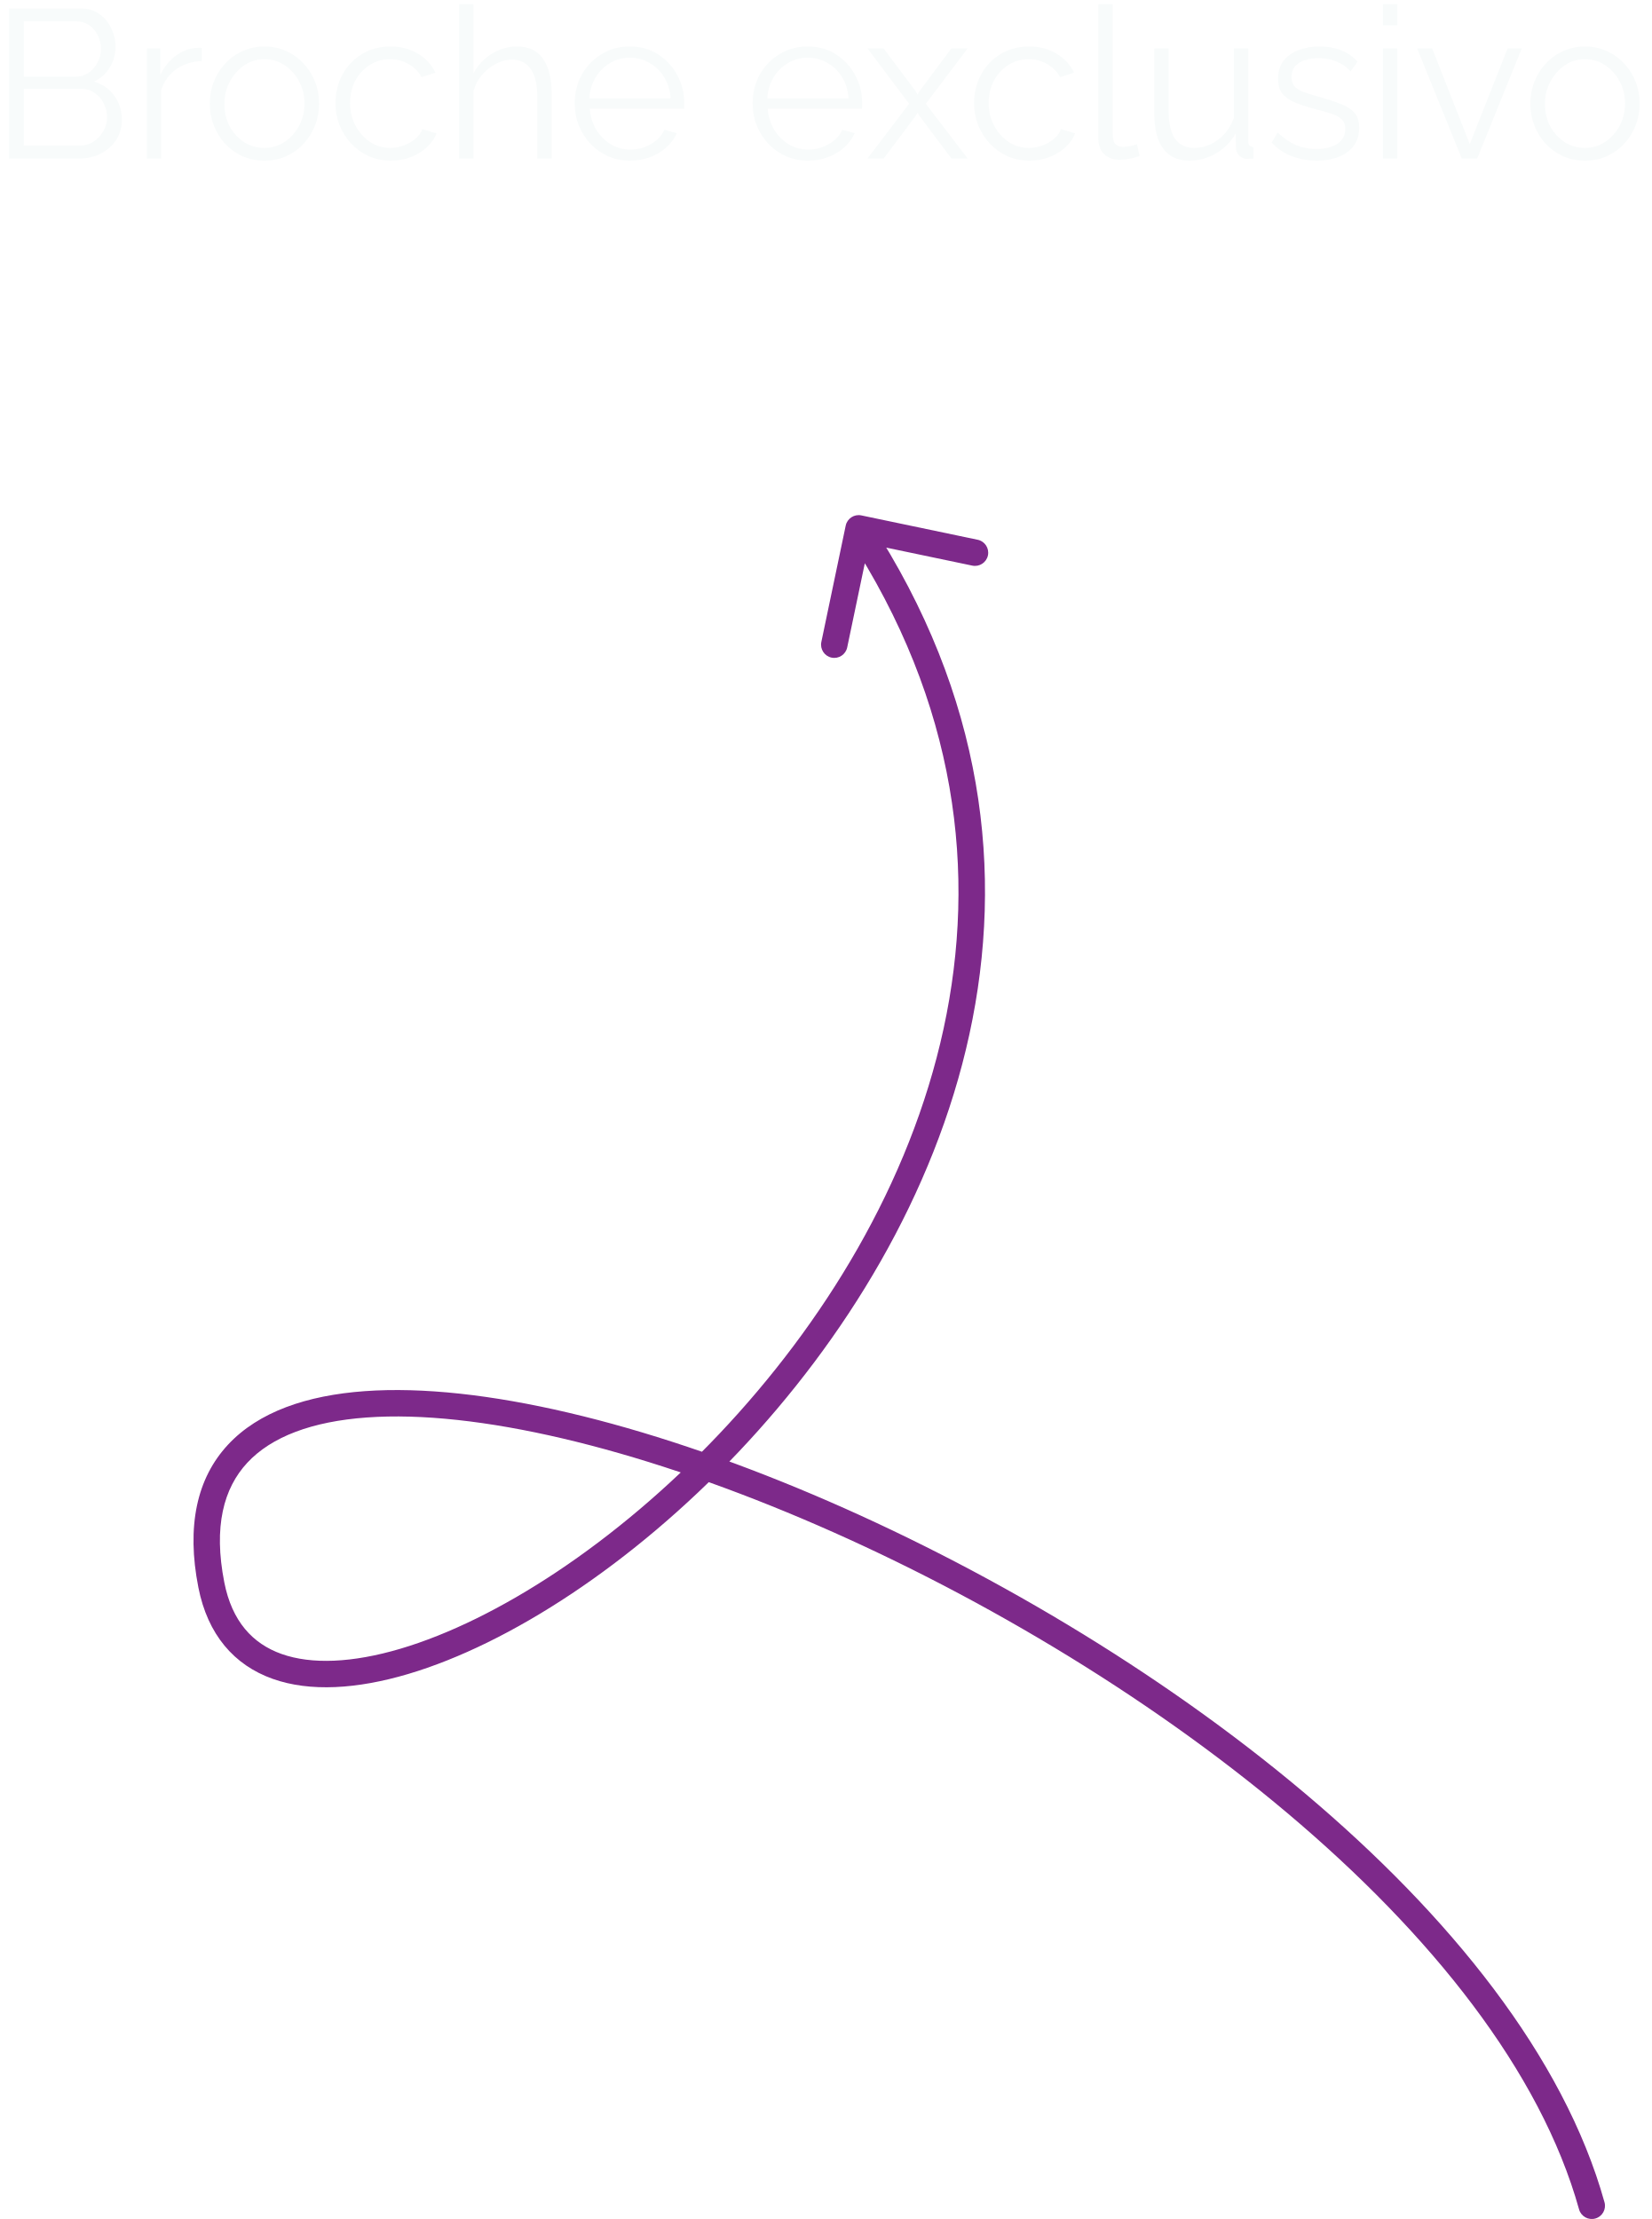
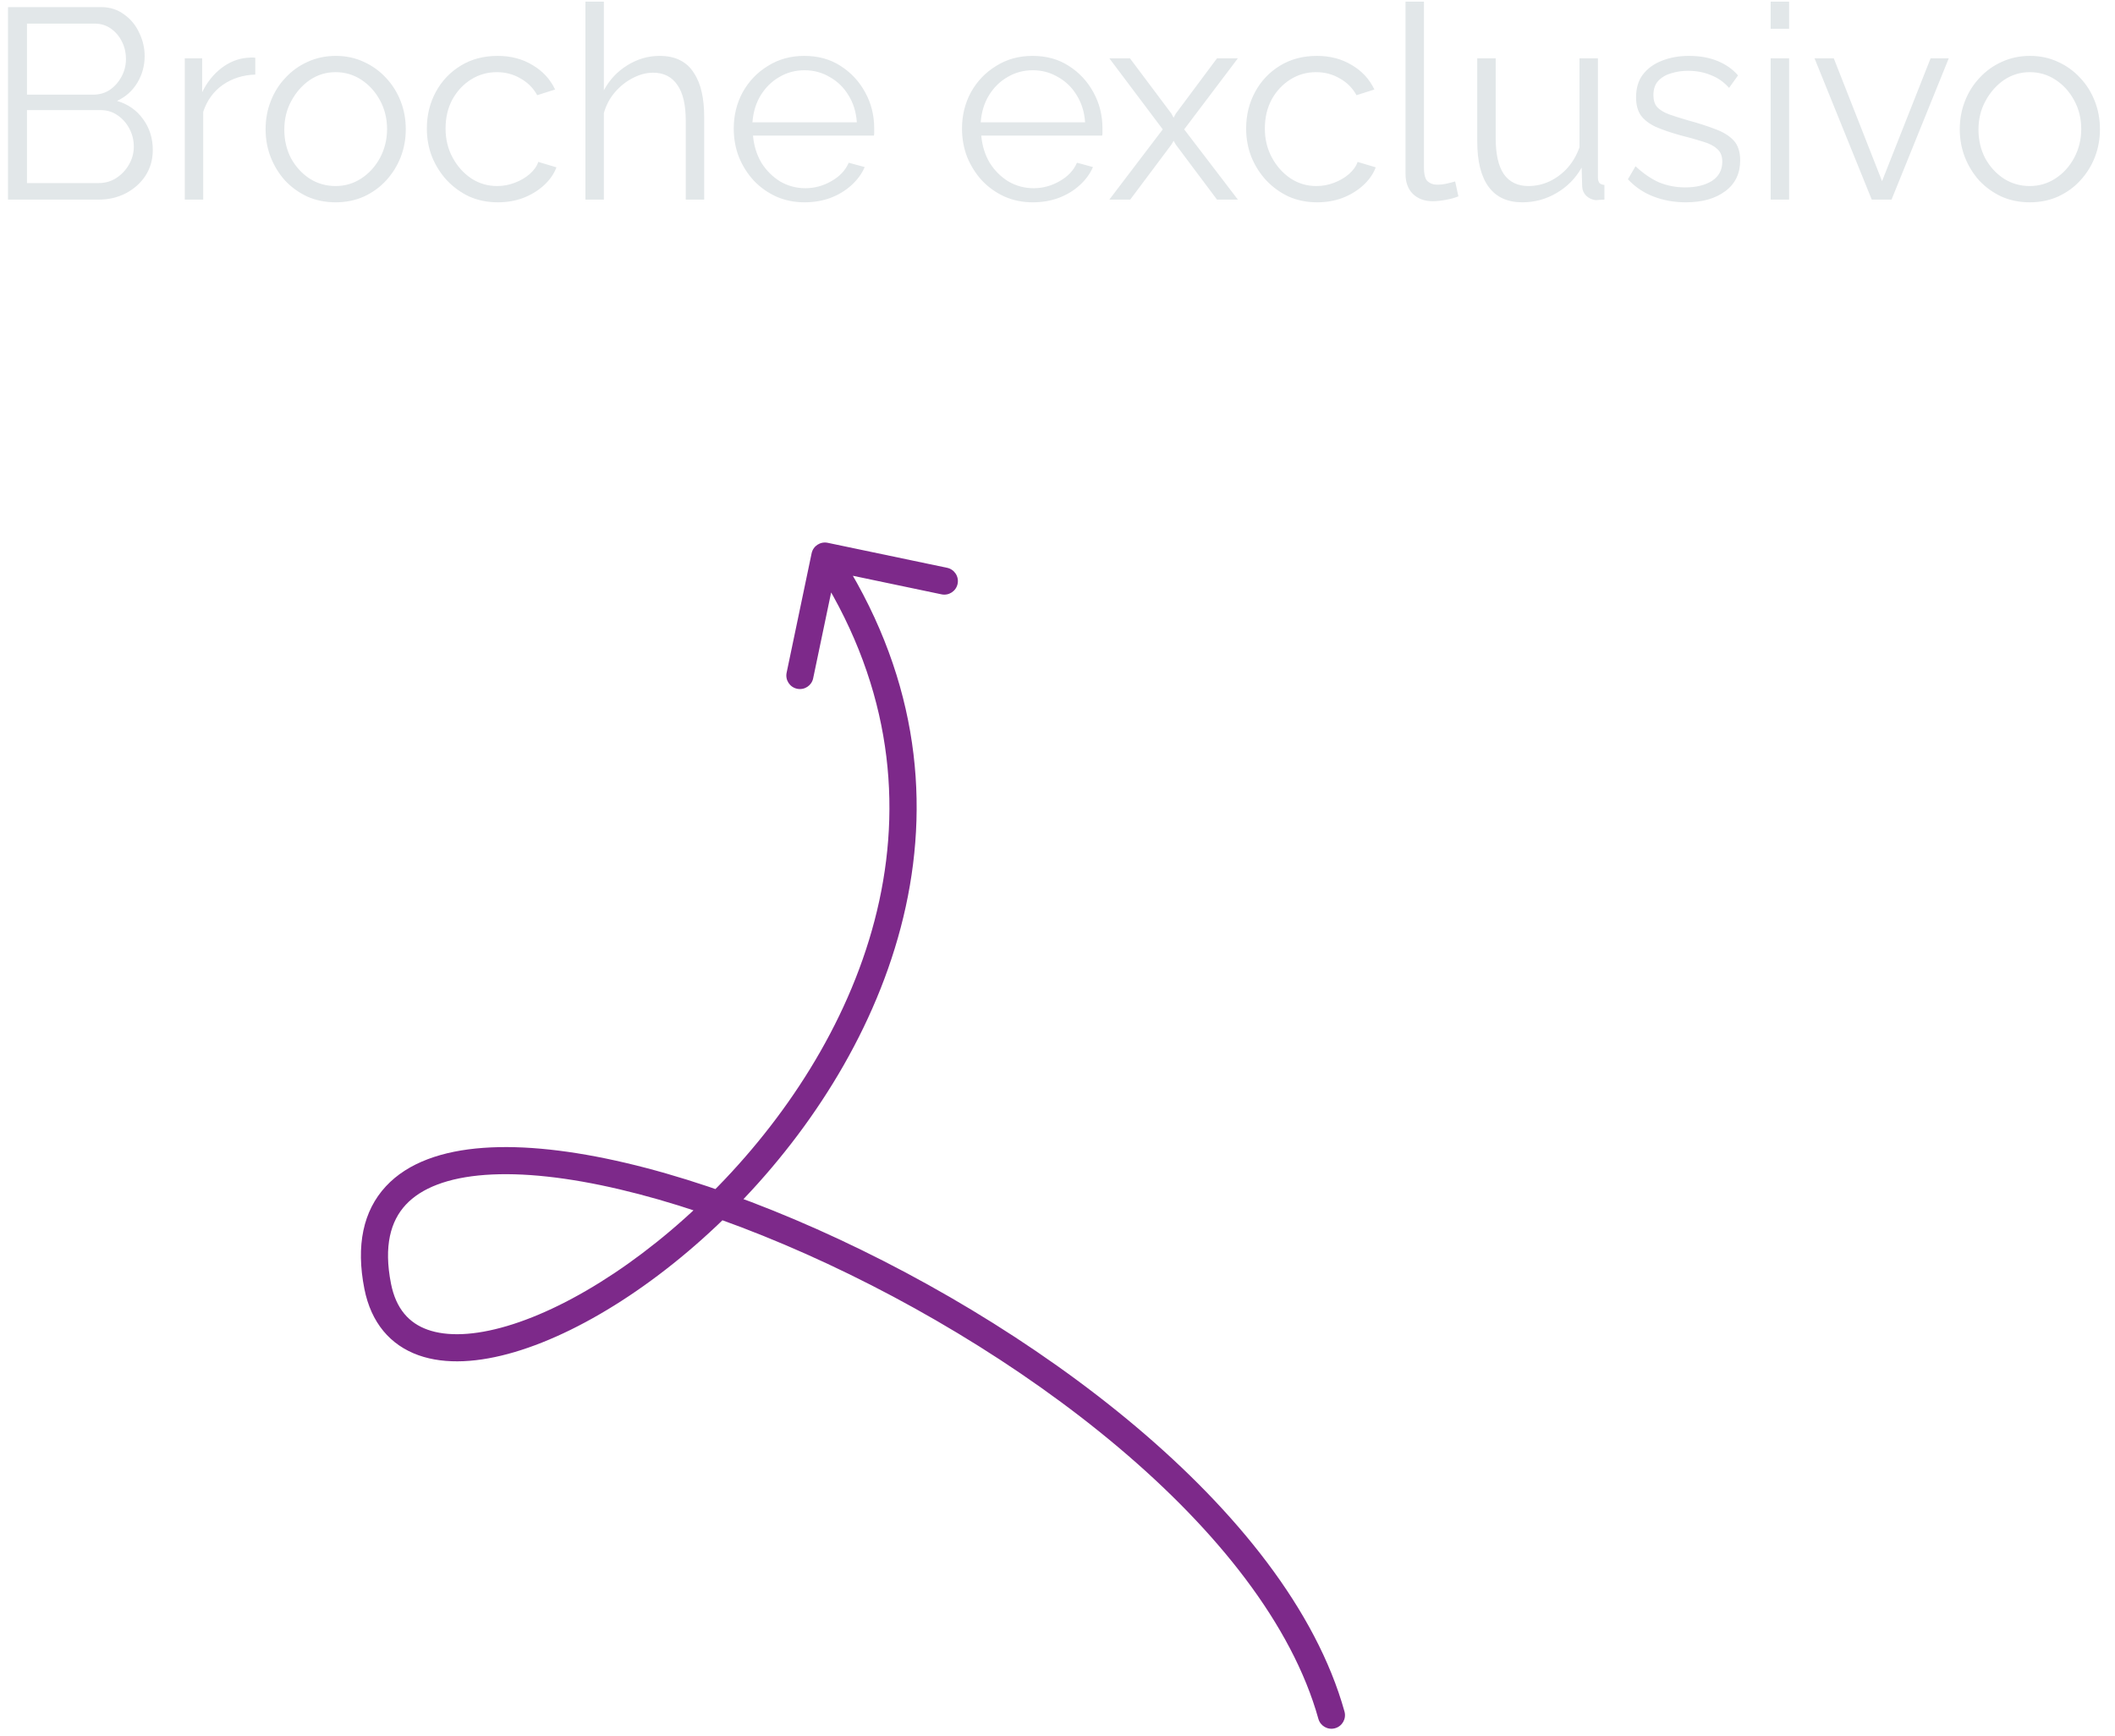
- <svg xmlns="http://www.w3.org/2000/svg" width="125" height="168" viewBox="0 0 125 168" fill="none">
-   <path d="M9.226 9.072C9.226 9.637 9.082 10.144 8.794 10.592C8.506 11.029 8.116 11.376 7.626 11.632C7.146 11.877 6.618 12 6.042 12H0.682V0.64H6.154C6.687 0.64 7.146 0.784 7.53 1.072C7.924 1.349 8.223 1.712 8.426 2.16C8.639 2.597 8.746 3.056 8.746 3.536C8.746 4.101 8.602 4.624 8.314 5.104C8.026 5.584 7.626 5.941 7.114 6.176C7.764 6.368 8.276 6.725 8.65 7.248C9.034 7.771 9.226 8.379 9.226 9.072ZM8.106 8.88C8.106 8.496 8.02 8.144 7.85 7.824C7.679 7.493 7.444 7.227 7.146 7.024C6.858 6.821 6.527 6.72 6.154 6.72H1.802V11.024H6.042C6.426 11.024 6.772 10.923 7.082 10.72C7.391 10.517 7.636 10.256 7.818 9.936C8.01 9.605 8.106 9.253 8.106 8.88ZM1.802 1.616V5.808H5.706C6.079 5.808 6.41 5.712 6.698 5.52C6.986 5.317 7.215 5.056 7.386 4.736C7.556 4.416 7.642 4.075 7.642 3.712C7.642 3.328 7.562 2.981 7.402 2.672C7.242 2.352 7.023 2.096 6.746 1.904C6.468 1.712 6.154 1.616 5.802 1.616H1.802ZM15.274 4.624C14.549 4.645 13.909 4.848 13.354 5.232C12.81 5.616 12.426 6.144 12.202 6.816V12H11.114V3.664H12.138V5.664C12.426 5.077 12.805 4.603 13.274 4.24C13.754 3.877 14.261 3.675 14.794 3.632C14.901 3.621 14.991 3.616 15.066 3.616C15.151 3.616 15.221 3.621 15.274 3.632V4.624ZM20.01 12.16C19.413 12.16 18.858 12.048 18.346 11.824C17.845 11.589 17.407 11.275 17.034 10.88C16.671 10.475 16.389 10.016 16.186 9.504C15.983 8.981 15.882 8.432 15.882 7.856C15.882 7.259 15.983 6.704 16.186 6.192C16.389 5.669 16.677 5.211 17.05 4.816C17.423 4.411 17.86 4.096 18.362 3.872C18.874 3.637 19.428 3.52 20.026 3.52C20.623 3.52 21.172 3.637 21.674 3.872C22.175 4.096 22.613 4.411 22.986 4.816C23.359 5.211 23.647 5.669 23.85 6.192C24.052 6.704 24.154 7.259 24.154 7.856C24.154 8.432 24.052 8.981 23.85 9.504C23.647 10.016 23.359 10.475 22.986 10.88C22.623 11.275 22.186 11.589 21.674 11.824C21.172 12.048 20.618 12.16 20.01 12.16ZM16.986 7.872C16.986 8.491 17.119 9.056 17.386 9.568C17.663 10.069 18.031 10.469 18.49 10.768C18.948 11.056 19.455 11.2 20.01 11.2C20.564 11.2 21.071 11.051 21.53 10.752C21.988 10.453 22.357 10.048 22.634 9.536C22.911 9.013 23.05 8.448 23.05 7.84C23.05 7.221 22.911 6.656 22.634 6.144C22.357 5.632 21.988 5.227 21.53 4.928C21.071 4.629 20.564 4.48 20.01 4.48C19.455 4.48 18.948 4.635 18.49 4.944C18.042 5.253 17.679 5.664 17.402 6.176C17.125 6.677 16.986 7.243 16.986 7.872ZM29.589 12.16C28.981 12.16 28.421 12.048 27.909 11.824C27.408 11.589 26.965 11.269 26.581 10.864C26.208 10.459 25.915 9.995 25.701 9.472C25.499 8.949 25.397 8.395 25.397 7.808C25.397 7.019 25.573 6.299 25.925 5.648C26.277 4.997 26.768 4.48 27.397 4.096C28.027 3.712 28.752 3.52 29.573 3.52C30.352 3.52 31.04 3.701 31.637 4.064C32.235 4.416 32.677 4.896 32.965 5.504L31.909 5.84C31.675 5.413 31.344 5.083 30.917 4.848C30.501 4.603 30.037 4.48 29.525 4.48C28.971 4.48 28.464 4.624 28.005 4.912C27.547 5.2 27.179 5.595 26.901 6.096C26.635 6.597 26.501 7.168 26.501 7.808C26.501 8.437 26.64 9.008 26.917 9.52C27.195 10.032 27.563 10.443 28.021 10.752C28.48 11.051 28.987 11.2 29.541 11.2C29.904 11.2 30.251 11.136 30.581 11.008C30.923 10.88 31.216 10.709 31.461 10.496C31.717 10.272 31.888 10.032 31.973 9.776L33.045 10.096C32.896 10.491 32.645 10.848 32.293 11.168C31.952 11.477 31.547 11.723 31.077 11.904C30.619 12.075 30.123 12.16 29.589 12.16ZM41.763 12H40.675V7.344C40.675 6.405 40.509 5.701 40.179 5.232C39.848 4.752 39.373 4.512 38.755 4.512C38.349 4.512 37.944 4.619 37.539 4.832C37.144 5.035 36.792 5.317 36.483 5.68C36.184 6.032 35.971 6.437 35.843 6.896V12H34.755V0.32H35.843V5.552C36.173 4.933 36.632 4.443 37.219 4.08C37.816 3.707 38.451 3.52 39.123 3.52C39.603 3.52 40.008 3.605 40.339 3.776C40.68 3.947 40.952 4.197 41.155 4.528C41.368 4.848 41.523 5.227 41.619 5.664C41.715 6.091 41.763 6.576 41.763 7.12V12ZM47.683 12.16C47.086 12.16 46.531 12.048 46.019 11.824C45.507 11.589 45.064 11.275 44.691 10.88C44.318 10.475 44.024 10.011 43.811 9.488C43.608 8.965 43.507 8.405 43.507 7.808C43.507 7.029 43.683 6.315 44.035 5.664C44.398 5.013 44.894 4.496 45.523 4.112C46.152 3.717 46.867 3.52 47.667 3.52C48.488 3.52 49.203 3.717 49.811 4.112C50.429 4.507 50.915 5.029 51.267 5.68C51.619 6.32 51.795 7.024 51.795 7.792C51.795 7.877 51.795 7.963 51.795 8.048C51.795 8.123 51.789 8.181 51.779 8.224H44.643C44.696 8.821 44.861 9.355 45.139 9.824C45.427 10.283 45.795 10.651 46.243 10.928C46.702 11.195 47.197 11.328 47.731 11.328C48.275 11.328 48.787 11.189 49.267 10.912C49.758 10.635 50.099 10.272 50.291 9.824L51.235 10.08C51.064 10.475 50.803 10.832 50.451 11.152C50.099 11.472 49.683 11.723 49.203 11.904C48.733 12.075 48.227 12.16 47.683 12.16ZM44.611 7.44H50.771C50.728 6.832 50.563 6.299 50.275 5.84C49.998 5.381 49.63 5.024 49.171 4.768C48.723 4.501 48.227 4.368 47.683 4.368C47.139 4.368 46.643 4.501 46.195 4.768C45.747 5.024 45.379 5.387 45.091 5.856C44.813 6.315 44.654 6.843 44.611 7.44ZM61.152 12.16C60.554 12.16 60 12.048 59.488 11.824C58.976 11.589 58.533 11.275 58.16 10.88C57.786 10.475 57.493 10.011 57.28 9.488C57.077 8.965 56.976 8.405 56.976 7.808C56.976 7.029 57.152 6.315 57.504 5.664C57.866 5.013 58.362 4.496 58.992 4.112C59.621 3.717 60.336 3.52 61.136 3.52C61.957 3.52 62.672 3.717 63.28 4.112C63.898 4.507 64.384 5.029 64.736 5.68C65.088 6.32 65.264 7.024 65.264 7.792C65.264 7.877 65.264 7.963 65.264 8.048C65.264 8.123 65.258 8.181 65.248 8.224H58.112C58.165 8.821 58.33 9.355 58.608 9.824C58.896 10.283 59.264 10.651 59.712 10.928C60.17 11.195 60.666 11.328 61.2 11.328C61.744 11.328 62.256 11.189 62.736 10.912C63.226 10.635 63.568 10.272 63.76 9.824L64.704 10.08C64.533 10.475 64.272 10.832 63.92 11.152C63.568 11.472 63.152 11.723 62.672 11.904C62.202 12.075 61.696 12.16 61.152 12.16ZM58.08 7.44H64.24C64.197 6.832 64.032 6.299 63.744 5.84C63.466 5.381 63.098 5.024 62.64 4.768C62.192 4.501 61.696 4.368 61.152 4.368C60.608 4.368 60.112 4.501 59.664 4.768C59.216 5.024 58.848 5.387 58.56 5.856C58.282 6.315 58.122 6.843 58.08 7.44ZM66.886 3.664L69.334 6.928L69.462 7.168L69.59 6.928L72.022 3.664H73.254L70.086 7.856L73.254 12H72.022L69.59 8.752L69.462 8.528L69.334 8.752L66.902 12H65.67L68.822 7.856L65.67 3.664H66.886ZM77.933 12.16C77.325 12.16 76.765 12.048 76.253 11.824C75.752 11.589 75.309 11.269 74.925 10.864C74.552 10.459 74.258 9.995 74.045 9.472C73.843 8.949 73.741 8.395 73.741 7.808C73.741 7.019 73.917 6.299 74.269 5.648C74.621 4.997 75.112 4.48 75.741 4.096C76.371 3.712 77.096 3.52 77.917 3.52C78.696 3.52 79.384 3.701 79.981 4.064C80.579 4.416 81.021 4.896 81.309 5.504L80.253 5.84C80.019 5.413 79.688 5.083 79.261 4.848C78.845 4.603 78.381 4.48 77.869 4.48C77.314 4.48 76.808 4.624 76.349 4.912C75.891 5.2 75.522 5.595 75.245 6.096C74.978 6.597 74.845 7.168 74.845 7.808C74.845 8.437 74.984 9.008 75.261 9.52C75.538 10.032 75.906 10.443 76.365 10.752C76.824 11.051 77.331 11.2 77.885 11.2C78.248 11.2 78.594 11.136 78.925 11.008C79.266 10.88 79.56 10.709 79.805 10.496C80.061 10.272 80.232 10.032 80.317 9.776L81.389 10.096C81.24 10.491 80.989 10.848 80.637 11.168C80.296 11.477 79.891 11.723 79.421 11.904C78.963 12.075 78.466 12.16 77.933 12.16ZM83.146 0.32H84.234V10.112C84.234 10.528 84.309 10.8 84.458 10.928C84.608 11.056 84.789 11.12 85.002 11.12C85.194 11.12 85.386 11.099 85.578 11.056C85.77 11.013 85.936 10.971 86.074 10.928L86.266 11.808C86.064 11.893 85.813 11.963 85.514 12.016C85.226 12.069 84.976 12.096 84.762 12.096C84.272 12.096 83.877 11.952 83.578 11.664C83.29 11.376 83.146 10.981 83.146 10.48V0.32ZM87.378 8.56V3.664H88.466V8.368C88.466 9.317 88.626 10.027 88.946 10.496C89.276 10.965 89.762 11.2 90.402 11.2C90.829 11.2 91.239 11.109 91.634 10.928C92.039 10.736 92.397 10.469 92.706 10.128C93.015 9.776 93.25 9.371 93.41 8.912V3.664H94.498V10.688C94.498 10.837 94.53 10.949 94.594 11.024C94.658 11.088 94.754 11.125 94.882 11.136V12C94.754 12.011 94.653 12.016 94.578 12.016C94.503 12.027 94.434 12.032 94.37 12.032C94.156 12.011 93.97 11.925 93.81 11.776C93.66 11.627 93.581 11.445 93.57 11.232L93.538 10.112C93.175 10.752 92.679 11.253 92.05 11.616C91.431 11.979 90.759 12.16 90.034 12.16C89.159 12.16 88.498 11.856 88.05 11.248C87.602 10.64 87.378 9.744 87.378 8.56ZM99.694 12.16C99.011 12.16 98.376 12.048 97.79 11.824C97.203 11.6 96.697 11.259 96.27 10.8L96.718 10.032C97.187 10.469 97.656 10.789 98.126 10.992C98.606 11.184 99.112 11.28 99.646 11.28C100.296 11.28 100.824 11.152 101.23 10.896C101.635 10.629 101.838 10.251 101.838 9.76C101.838 9.429 101.736 9.179 101.534 9.008C101.342 8.827 101.059 8.683 100.686 8.576C100.323 8.459 99.886 8.336 99.374 8.208C98.798 8.048 98.312 7.883 97.918 7.712C97.534 7.531 97.24 7.307 97.038 7.04C96.846 6.763 96.75 6.405 96.75 5.968C96.75 5.424 96.883 4.976 97.15 4.624C97.427 4.261 97.8 3.989 98.27 3.808C98.75 3.616 99.283 3.52 99.87 3.52C100.51 3.52 101.075 3.621 101.566 3.824C102.056 4.027 102.456 4.309 102.766 4.672L102.238 5.408C101.939 5.067 101.582 4.816 101.166 4.656C100.76 4.485 100.307 4.4 99.806 4.4C99.465 4.4 99.139 4.448 98.83 4.544C98.52 4.629 98.264 4.779 98.062 4.992C97.87 5.195 97.774 5.477 97.774 5.84C97.774 6.139 97.849 6.373 97.998 6.544C98.147 6.704 98.371 6.843 98.67 6.96C98.969 7.067 99.337 7.184 99.774 7.312C100.403 7.483 100.952 7.659 101.422 7.84C101.891 8.011 102.254 8.235 102.51 8.512C102.766 8.789 102.894 9.179 102.894 9.68C102.894 10.459 102.6 11.067 102.014 11.504C101.427 11.941 100.654 12.16 99.694 12.16ZM104.692 12V3.664H105.78V12H104.692ZM104.692 1.92V0.32H105.78V1.92H104.692ZM110.657 12L107.281 3.664H108.417L111.265 10.912L114.129 3.664H115.201L111.825 12H110.657ZM119.979 12.16C119.381 12.16 118.827 12.048 118.315 11.824C117.813 11.589 117.376 11.275 117.003 10.88C116.64 10.475 116.357 10.016 116.155 9.504C115.952 8.981 115.851 8.432 115.851 7.856C115.851 7.259 115.952 6.704 116.155 6.192C116.357 5.669 116.645 5.211 117.019 4.816C117.392 4.411 117.829 4.096 118.331 3.872C118.843 3.637 119.397 3.52 119.995 3.52C120.592 3.52 121.141 3.637 121.643 3.872C122.144 4.096 122.581 4.411 122.955 4.816C123.328 5.211 123.616 5.669 123.819 6.192C124.021 6.704 124.123 7.259 124.123 7.856C124.123 8.432 124.021 8.981 123.819 9.504C123.616 10.016 123.328 10.475 122.955 10.88C122.592 11.275 122.155 11.589 121.643 11.824C121.141 12.048 120.587 12.16 119.979 12.16ZM116.955 7.872C116.955 8.491 117.088 9.056 117.355 9.568C117.632 10.069 118 10.469 118.459 10.768C118.917 11.056 119.424 11.2 119.979 11.2C120.533 11.2 121.04 11.051 121.499 10.752C121.957 10.453 122.325 10.048 122.603 9.536C122.88 9.013 123.019 8.448 123.019 7.84C123.019 7.221 122.88 6.656 122.603 6.144C122.325 5.632 121.957 5.227 121.499 4.928C121.04 4.629 120.533 4.48 119.979 4.48C119.424 4.48 118.917 4.635 118.459 4.944C118.011 5.253 117.648 5.664 117.371 6.176C117.093 6.677 116.955 7.243 116.955 7.872Z" fill="#F8FBFB" />
-   <path d="M119.537 167.269C119.685 167.801 120.237 168.112 120.769 167.963C121.301 167.815 121.612 167.263 121.463 166.731L119.537 167.269ZM16 120L15.019 120.193L16 120ZM65.205 39.021C64.664 38.908 64.134 39.255 64.021 39.795L62.177 48.604C62.064 49.145 62.411 49.675 62.951 49.788C63.492 49.901 64.022 49.555 64.135 49.014L65.774 41.184L73.604 42.823C74.145 42.936 74.674 42.589 74.788 42.049C74.901 41.508 74.554 40.978 74.014 40.865L65.205 39.021ZM121.463 166.731C118.385 155.701 109.741 145.01 98.769 135.759C87.778 126.492 74.346 118.582 61.515 113.142C48.714 107.714 36.382 104.689 27.615 105.323C23.232 105.64 19.576 106.884 17.255 109.383C14.897 111.922 14.103 115.551 15.019 120.193L16.981 119.807C16.146 115.574 16.93 112.672 18.721 110.744C20.549 108.776 23.611 107.618 27.759 107.318C36.055 106.718 48.036 109.599 60.734 114.983C73.403 120.355 86.659 128.164 97.48 137.288C108.321 146.428 116.615 156.799 119.537 167.269L121.463 166.731ZM15.019 120.193C15.722 123.758 17.721 126.064 20.636 127.103C23.472 128.114 27.041 127.88 30.884 126.742C38.59 124.46 47.886 118.402 55.899 109.939C71.92 93.017 83.196 66.003 65.837 39.453L64.163 40.547C80.803 65.997 70.143 91.985 54.446 108.564C46.6 116.851 37.592 122.669 30.316 124.824C26.67 125.904 23.579 126.029 21.308 125.219C19.115 124.438 17.56 122.743 16.981 119.807L15.019 120.193Z" fill="#7D298A" />
+ <svg xmlns="http://www.w3.org/2000/svg" width="78" height="64" viewBox="0 0 78 64" fill="none">
+   <path d="M5.635 5.531C5.635 5.884 5.545 6.201 5.365 6.481C5.185 6.754 4.941 6.971 4.635 7.131C4.335 7.284 4.005 7.361 3.645 7.361H0.295V0.261H3.715C4.048 0.261 4.335 0.351 4.575 0.531C4.821 0.704 5.008 0.931 5.135 1.211C5.268 1.484 5.335 1.771 5.335 2.071C5.335 2.424 5.245 2.751 5.065 3.051C4.885 3.351 4.635 3.574 4.315 3.721C4.721 3.841 5.041 4.064 5.275 4.391C5.515 4.718 5.635 5.098 5.635 5.531ZM4.935 5.411C4.935 5.171 4.881 4.951 4.775 4.751C4.668 4.544 4.521 4.378 4.335 4.251C4.155 4.124 3.948 4.061 3.715 4.061H0.995V6.751H3.645C3.885 6.751 4.101 6.688 4.295 6.561C4.488 6.434 4.641 6.271 4.755 6.071C4.875 5.864 4.935 5.644 4.935 5.411ZM0.995 0.871V3.491H3.435C3.668 3.491 3.875 3.431 4.055 3.311C4.235 3.184 4.378 3.021 4.485 2.821C4.591 2.621 4.645 2.408 4.645 2.181C4.645 1.941 4.595 1.724 4.495 1.531C4.395 1.331 4.258 1.171 4.085 1.051C3.911 0.931 3.715 0.871 3.495 0.871H0.995ZM9.415 2.751C8.962 2.764 8.562 2.891 8.215 3.131C7.875 3.371 7.635 3.701 7.495 4.121V7.361H6.815V2.151H7.455V3.401C7.635 3.034 7.872 2.738 8.165 2.511C8.465 2.284 8.782 2.158 9.115 2.131C9.182 2.124 9.238 2.121 9.285 2.121C9.338 2.121 9.382 2.124 9.415 2.131V2.751ZM12.375 7.461C12.002 7.461 11.655 7.391 11.335 7.251C11.021 7.104 10.748 6.908 10.515 6.661C10.288 6.408 10.111 6.121 9.985 5.801C9.858 5.474 9.795 5.131 9.795 4.771C9.795 4.398 9.858 4.051 9.985 3.731C10.111 3.404 10.291 3.118 10.525 2.871C10.758 2.618 11.031 2.421 11.345 2.281C11.665 2.134 12.011 2.061 12.385 2.061C12.758 2.061 13.101 2.134 13.415 2.281C13.728 2.421 14.002 2.618 14.235 2.871C14.468 3.118 14.648 3.404 14.775 3.731C14.902 4.051 14.965 4.398 14.965 4.771C14.965 5.131 14.902 5.474 14.775 5.801C14.648 6.121 14.468 6.408 14.235 6.661C14.008 6.908 13.735 7.104 13.415 7.251C13.101 7.391 12.755 7.461 12.375 7.461ZM10.485 4.781C10.485 5.168 10.568 5.521 10.735 5.841C10.908 6.154 11.138 6.404 11.425 6.591C11.711 6.771 12.028 6.861 12.375 6.861C12.722 6.861 13.038 6.768 13.325 6.581C13.611 6.394 13.841 6.141 14.015 5.821C14.188 5.494 14.275 5.141 14.275 4.761C14.275 4.374 14.188 4.021 14.015 3.701C13.841 3.381 13.611 3.128 13.325 2.941C13.038 2.754 12.722 2.661 12.375 2.661C12.028 2.661 11.711 2.758 11.425 2.951C11.145 3.144 10.918 3.401 10.745 3.721C10.572 4.034 10.485 4.388 10.485 4.781ZM18.362 7.461C17.982 7.461 17.632 7.391 17.312 7.251C16.999 7.104 16.722 6.904 16.482 6.651C16.249 6.398 16.065 6.108 15.932 5.781C15.805 5.454 15.742 5.108 15.742 4.741C15.742 4.248 15.852 3.798 16.072 3.391C16.292 2.984 16.599 2.661 16.992 2.421C17.385 2.181 17.839 2.061 18.352 2.061C18.839 2.061 19.269 2.174 19.642 2.401C20.015 2.621 20.292 2.921 20.472 3.301L19.812 3.511C19.665 3.244 19.459 3.038 19.192 2.891C18.932 2.738 18.642 2.661 18.322 2.661C17.975 2.661 17.659 2.751 17.372 2.931C17.085 3.111 16.855 3.358 16.682 3.671C16.515 3.984 16.432 4.341 16.432 4.741C16.432 5.134 16.519 5.491 16.692 5.811C16.865 6.131 17.095 6.388 17.382 6.581C17.669 6.768 17.985 6.861 18.332 6.861C18.559 6.861 18.775 6.821 18.982 6.741C19.195 6.661 19.379 6.554 19.532 6.421C19.692 6.281 19.799 6.131 19.852 5.971L20.522 6.171C20.429 6.418 20.272 6.641 20.052 6.841C19.839 7.034 19.585 7.188 19.292 7.301C19.005 7.408 18.695 7.461 18.362 7.461ZM25.97 7.361H25.29V4.451C25.29 3.864 25.187 3.424 24.98 3.131C24.774 2.831 24.477 2.681 24.09 2.681C23.837 2.681 23.584 2.748 23.33 2.881C23.084 3.008 22.864 3.184 22.67 3.411C22.484 3.631 22.35 3.884 22.27 4.171V7.361H21.59V0.061H22.27V3.331C22.477 2.944 22.764 2.638 23.13 2.411C23.504 2.178 23.9 2.061 24.32 2.061C24.62 2.061 24.874 2.114 25.08 2.221C25.294 2.328 25.464 2.484 25.59 2.691C25.724 2.891 25.82 3.128 25.88 3.401C25.94 3.668 25.97 3.971 25.97 4.311V7.361ZM29.67 7.461C29.297 7.461 28.95 7.391 28.63 7.251C28.31 7.104 28.034 6.908 27.8 6.661C27.567 6.408 27.384 6.118 27.25 5.791C27.124 5.464 27.06 5.114 27.06 4.741C27.06 4.254 27.17 3.808 27.39 3.401C27.617 2.994 27.927 2.671 28.32 2.431C28.714 2.184 29.16 2.061 29.66 2.061C30.174 2.061 30.62 2.184 31 2.431C31.387 2.678 31.69 3.004 31.91 3.411C32.13 3.811 32.24 4.251 32.24 4.731C32.24 4.784 32.24 4.838 32.24 4.891C32.24 4.938 32.237 4.974 32.23 5.001H27.77C27.804 5.374 27.907 5.708 28.08 6.001C28.26 6.288 28.49 6.518 28.77 6.691C29.057 6.858 29.367 6.941 29.7 6.941C30.04 6.941 30.36 6.854 30.66 6.681C30.967 6.508 31.18 6.281 31.3 6.001L31.89 6.161C31.784 6.408 31.62 6.631 31.4 6.831C31.18 7.031 30.92 7.188 30.62 7.301C30.327 7.408 30.01 7.461 29.67 7.461ZM27.75 4.511H31.6C31.574 4.131 31.47 3.798 31.29 3.511C31.117 3.224 30.887 3.001 30.6 2.841C30.32 2.674 30.01 2.591 29.67 2.591C29.33 2.591 29.02 2.674 28.74 2.841C28.46 3.001 28.23 3.228 28.05 3.521C27.877 3.808 27.777 4.138 27.75 4.511ZM38.088 7.461C37.715 7.461 37.368 7.391 37.048 7.251C36.728 7.104 36.452 6.908 36.218 6.661C35.985 6.408 35.802 6.118 35.668 5.791C35.542 5.464 35.478 5.114 35.478 4.741C35.478 4.254 35.588 3.808 35.808 3.401C36.035 2.994 36.345 2.671 36.738 2.431C37.132 2.184 37.578 2.061 38.078 2.061C38.592 2.061 39.038 2.184 39.418 2.431C39.805 2.678 40.108 3.004 40.328 3.411C40.548 3.811 40.658 4.251 40.658 4.731C40.658 4.784 40.658 4.838 40.658 4.891C40.658 4.938 40.655 4.974 40.648 5.001H36.188C36.222 5.374 36.325 5.708 36.498 6.001C36.678 6.288 36.908 6.518 37.188 6.691C37.475 6.858 37.785 6.941 38.118 6.941C38.458 6.941 38.778 6.854 39.078 6.681C39.385 6.508 39.598 6.281 39.718 6.001L40.308 6.161C40.202 6.408 40.038 6.631 39.818 6.831C39.598 7.031 39.338 7.188 39.038 7.301C38.745 7.408 38.428 7.461 38.088 7.461ZM36.168 4.511H40.018C39.992 4.131 39.888 3.798 39.708 3.511C39.535 3.224 39.305 3.001 39.018 2.841C38.738 2.674 38.428 2.591 38.088 2.591C37.748 2.591 37.438 2.674 37.158 2.841C36.878 3.001 36.648 3.228 36.468 3.521C36.295 3.808 36.195 4.138 36.168 4.511ZM41.672 2.151L43.202 4.191L43.282 4.341L43.362 4.191L44.882 2.151H45.652L43.672 4.771L45.652 7.361H44.882L43.362 5.331L43.282 5.191L43.202 5.331L41.682 7.361H40.912L42.882 4.771L40.912 2.151H41.672ZM48.577 7.461C48.197 7.461 47.847 7.391 47.527 7.251C47.214 7.104 46.937 6.904 46.697 6.651C46.464 6.398 46.28 6.108 46.147 5.781C46.02 5.454 45.957 5.108 45.957 4.741C45.957 4.248 46.067 3.798 46.287 3.391C46.507 2.984 46.814 2.661 47.207 2.421C47.6 2.181 48.054 2.061 48.567 2.061C49.054 2.061 49.484 2.174 49.857 2.401C50.23 2.621 50.507 2.921 50.687 3.301L50.027 3.511C49.88 3.244 49.674 3.038 49.407 2.891C49.147 2.738 48.857 2.661 48.537 2.661C48.19 2.661 47.874 2.751 47.587 2.931C47.3 3.111 47.07 3.358 46.897 3.671C46.73 3.984 46.647 4.341 46.647 4.741C46.647 5.134 46.734 5.491 46.907 5.811C47.08 6.131 47.31 6.388 47.597 6.581C47.884 6.768 48.2 6.861 48.547 6.861C48.774 6.861 48.99 6.821 49.197 6.741C49.41 6.661 49.594 6.554 49.747 6.421C49.907 6.281 50.014 6.131 50.067 5.971L50.737 6.171C50.644 6.418 50.487 6.641 50.267 6.841C50.054 7.034 49.8 7.188 49.507 7.301C49.22 7.408 48.91 7.461 48.577 7.461ZM51.835 0.061H52.515V6.181C52.515 6.441 52.562 6.611 52.655 6.691C52.748 6.771 52.862 6.811 52.995 6.811C53.115 6.811 53.235 6.798 53.355 6.771C53.475 6.744 53.578 6.718 53.665 6.691L53.785 7.241C53.658 7.294 53.502 7.338 53.315 7.371C53.135 7.404 52.978 7.421 52.845 7.421C52.538 7.421 52.292 7.331 52.105 7.151C51.925 6.971 51.835 6.724 51.835 6.411V0.061ZM54.48 5.211V2.151H55.16V5.091C55.16 5.684 55.26 6.128 55.46 6.421C55.666 6.714 55.97 6.861 56.37 6.861C56.636 6.861 56.893 6.804 57.14 6.691C57.393 6.571 57.617 6.404 57.81 6.191C58.003 5.971 58.15 5.718 58.25 5.431V2.151H58.93V6.541C58.93 6.634 58.95 6.704 58.99 6.751C59.03 6.791 59.09 6.814 59.17 6.821V7.361C59.09 7.368 59.026 7.371 58.98 7.371C58.933 7.378 58.89 7.381 58.85 7.381C58.717 7.368 58.6 7.314 58.5 7.221C58.407 7.128 58.356 7.014 58.35 6.881L58.33 6.181C58.103 6.581 57.793 6.894 57.4 7.121C57.013 7.348 56.593 7.461 56.14 7.461C55.593 7.461 55.18 7.271 54.9 6.891C54.62 6.511 54.48 5.951 54.48 5.211ZM62.177 7.461C61.751 7.461 61.354 7.391 60.987 7.251C60.621 7.111 60.304 6.898 60.037 6.611L60.317 6.131C60.611 6.404 60.904 6.604 61.197 6.731C61.497 6.851 61.814 6.911 62.147 6.911C62.554 6.911 62.884 6.831 63.137 6.671C63.391 6.504 63.517 6.268 63.517 5.961C63.517 5.754 63.454 5.598 63.327 5.491C63.207 5.378 63.031 5.288 62.797 5.221C62.571 5.148 62.297 5.071 61.977 4.991C61.617 4.891 61.314 4.788 61.067 4.681C60.827 4.568 60.644 4.428 60.517 4.261C60.397 4.088 60.337 3.864 60.337 3.591C60.337 3.251 60.421 2.971 60.587 2.751C60.761 2.524 60.994 2.354 61.287 2.241C61.587 2.121 61.921 2.061 62.287 2.061C62.687 2.061 63.041 2.124 63.347 2.251C63.654 2.378 63.904 2.554 64.097 2.781L63.767 3.241C63.581 3.028 63.357 2.871 63.097 2.771C62.844 2.664 62.561 2.611 62.247 2.611C62.034 2.611 61.831 2.641 61.637 2.701C61.444 2.754 61.284 2.848 61.157 2.981C61.037 3.108 60.977 3.284 60.977 3.511C60.977 3.698 61.024 3.844 61.117 3.951C61.211 4.051 61.351 4.138 61.537 4.211C61.724 4.278 61.954 4.351 62.227 4.431C62.621 4.538 62.964 4.648 63.257 4.761C63.551 4.868 63.777 5.008 63.937 5.181C64.097 5.354 64.177 5.598 64.177 5.911C64.177 6.398 63.994 6.778 63.627 7.051C63.261 7.324 62.777 7.461 62.177 7.461ZM65.301 7.361V2.151H65.981V7.361H65.301ZM65.301 1.061V0.061H65.981V1.061H65.301ZM69.029 7.361L66.919 2.151H67.629L69.409 6.681L71.199 2.151H71.869L69.759 7.361H69.029ZM74.855 7.461C74.482 7.461 74.135 7.391 73.815 7.251C73.502 7.104 73.229 6.908 72.995 6.661C72.769 6.408 72.592 6.121 72.465 5.801C72.339 5.474 72.275 5.131 72.275 4.771C72.275 4.398 72.339 4.051 72.465 3.731C72.592 3.404 72.772 3.118 73.005 2.871C73.239 2.618 73.512 2.421 73.825 2.281C74.145 2.134 74.492 2.061 74.865 2.061C75.239 2.061 75.582 2.134 75.895 2.281C76.209 2.421 76.482 2.618 76.715 2.871C76.949 3.118 77.129 3.404 77.255 3.731C77.382 4.051 77.445 4.398 77.445 4.771C77.445 5.131 77.382 5.474 77.255 5.801C77.129 6.121 76.949 6.408 76.715 6.661C76.489 6.908 76.215 7.104 75.895 7.251C75.582 7.391 75.235 7.461 74.855 7.461ZM72.965 4.781C72.965 5.168 73.049 5.521 73.215 5.841C73.389 6.154 73.619 6.404 73.905 6.591C74.192 6.771 74.509 6.861 74.855 6.861C75.202 6.861 75.519 6.768 75.805 6.581C76.092 6.394 76.322 6.141 76.495 5.821C76.669 5.494 76.755 5.141 76.755 4.761C76.755 4.374 76.669 4.021 76.495 3.701C76.322 3.381 76.092 3.128 75.805 2.941C75.519 2.754 75.202 2.661 74.855 2.661C74.509 2.661 74.192 2.758 73.905 2.951C73.625 3.144 73.399 3.401 73.225 3.721C73.052 4.034 72.965 4.388 72.965 4.781Z" fill="#E2E7E9" />
+   <path d="M48.621 63.389C48.695 63.655 48.971 63.811 49.237 63.736C49.503 63.662 49.658 63.386 49.584 63.12L48.621 63.389ZM13.929 47.435L13.438 47.532L13.929 47.435ZM30.524 20.018C30.254 19.962 29.989 20.135 29.932 20.405L29.01 24.81C28.954 25.08 29.127 25.345 29.397 25.401C29.668 25.458 29.933 25.285 29.989 25.015L30.809 21.099L34.724 21.919C34.994 21.975 35.259 21.802 35.316 21.532C35.372 21.262 35.199 20.997 34.929 20.94L30.524 20.018ZM49.584 63.12C48.535 59.362 45.597 55.737 41.894 52.614C38.18 49.483 33.645 46.813 29.313 44.976C24.995 43.145 20.816 42.115 17.826 42.332C16.332 42.44 15.053 42.866 14.232 43.75C13.391 44.655 13.123 45.935 13.438 47.532L14.419 47.338C14.145 45.947 14.408 45.029 14.964 44.431C15.539 43.812 16.521 43.429 17.899 43.329C20.652 43.13 24.656 44.088 28.922 45.897C33.173 47.699 37.621 50.32 41.249 53.379C44.887 56.446 47.65 59.911 48.621 63.389L49.584 63.12ZM13.438 47.532C13.685 48.783 14.394 49.609 15.434 49.98C16.435 50.337 17.675 50.249 18.985 49.861C21.614 49.082 24.767 47.024 27.477 44.161C32.896 38.437 36.742 29.26 30.84 20.234L30.003 20.781C35.545 29.258 32.008 37.921 26.751 43.473C24.123 46.248 21.115 48.187 18.701 48.902C17.49 49.261 16.488 49.294 15.77 49.038C15.091 48.796 14.604 48.275 14.419 47.338L13.438 47.532Z" fill="#7D298A" />
</svg>
